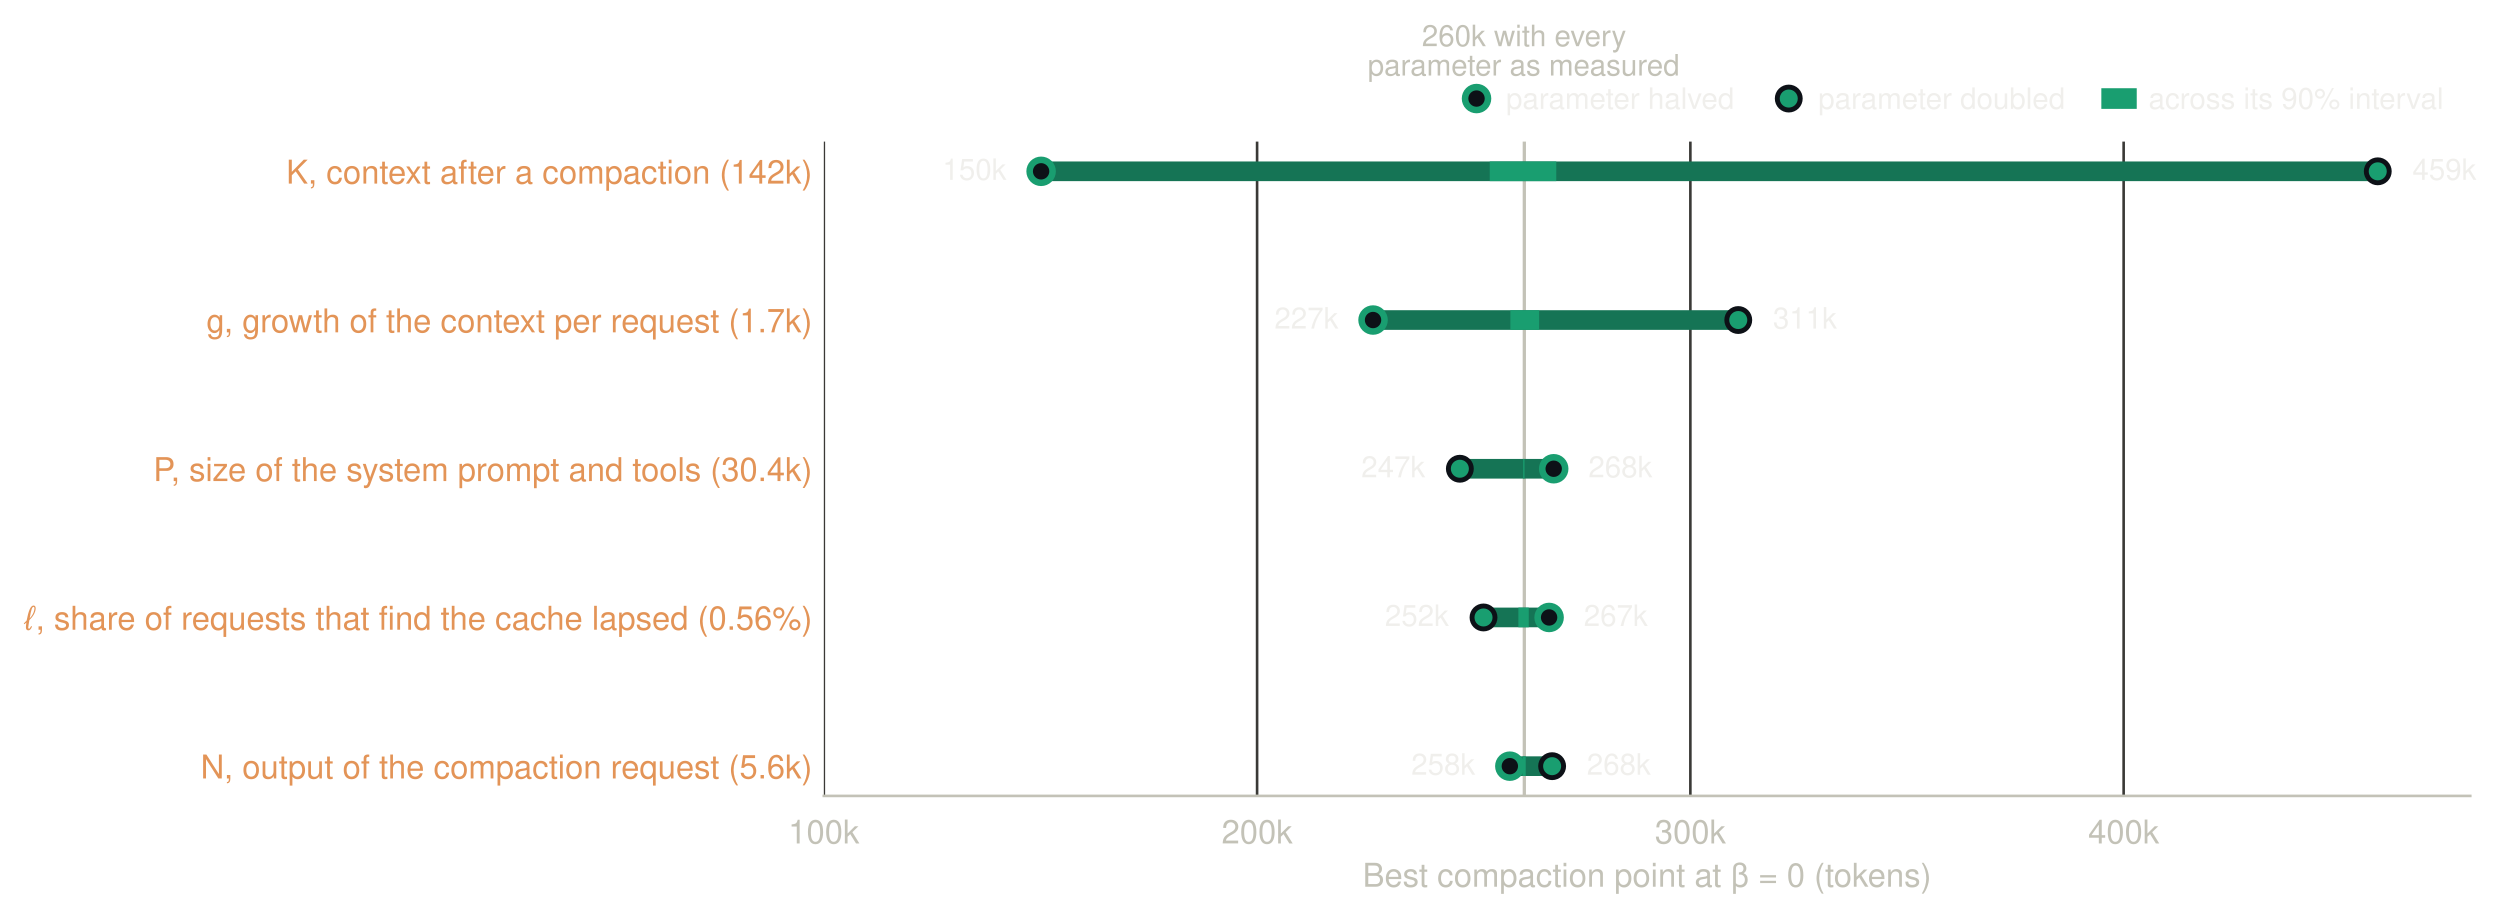
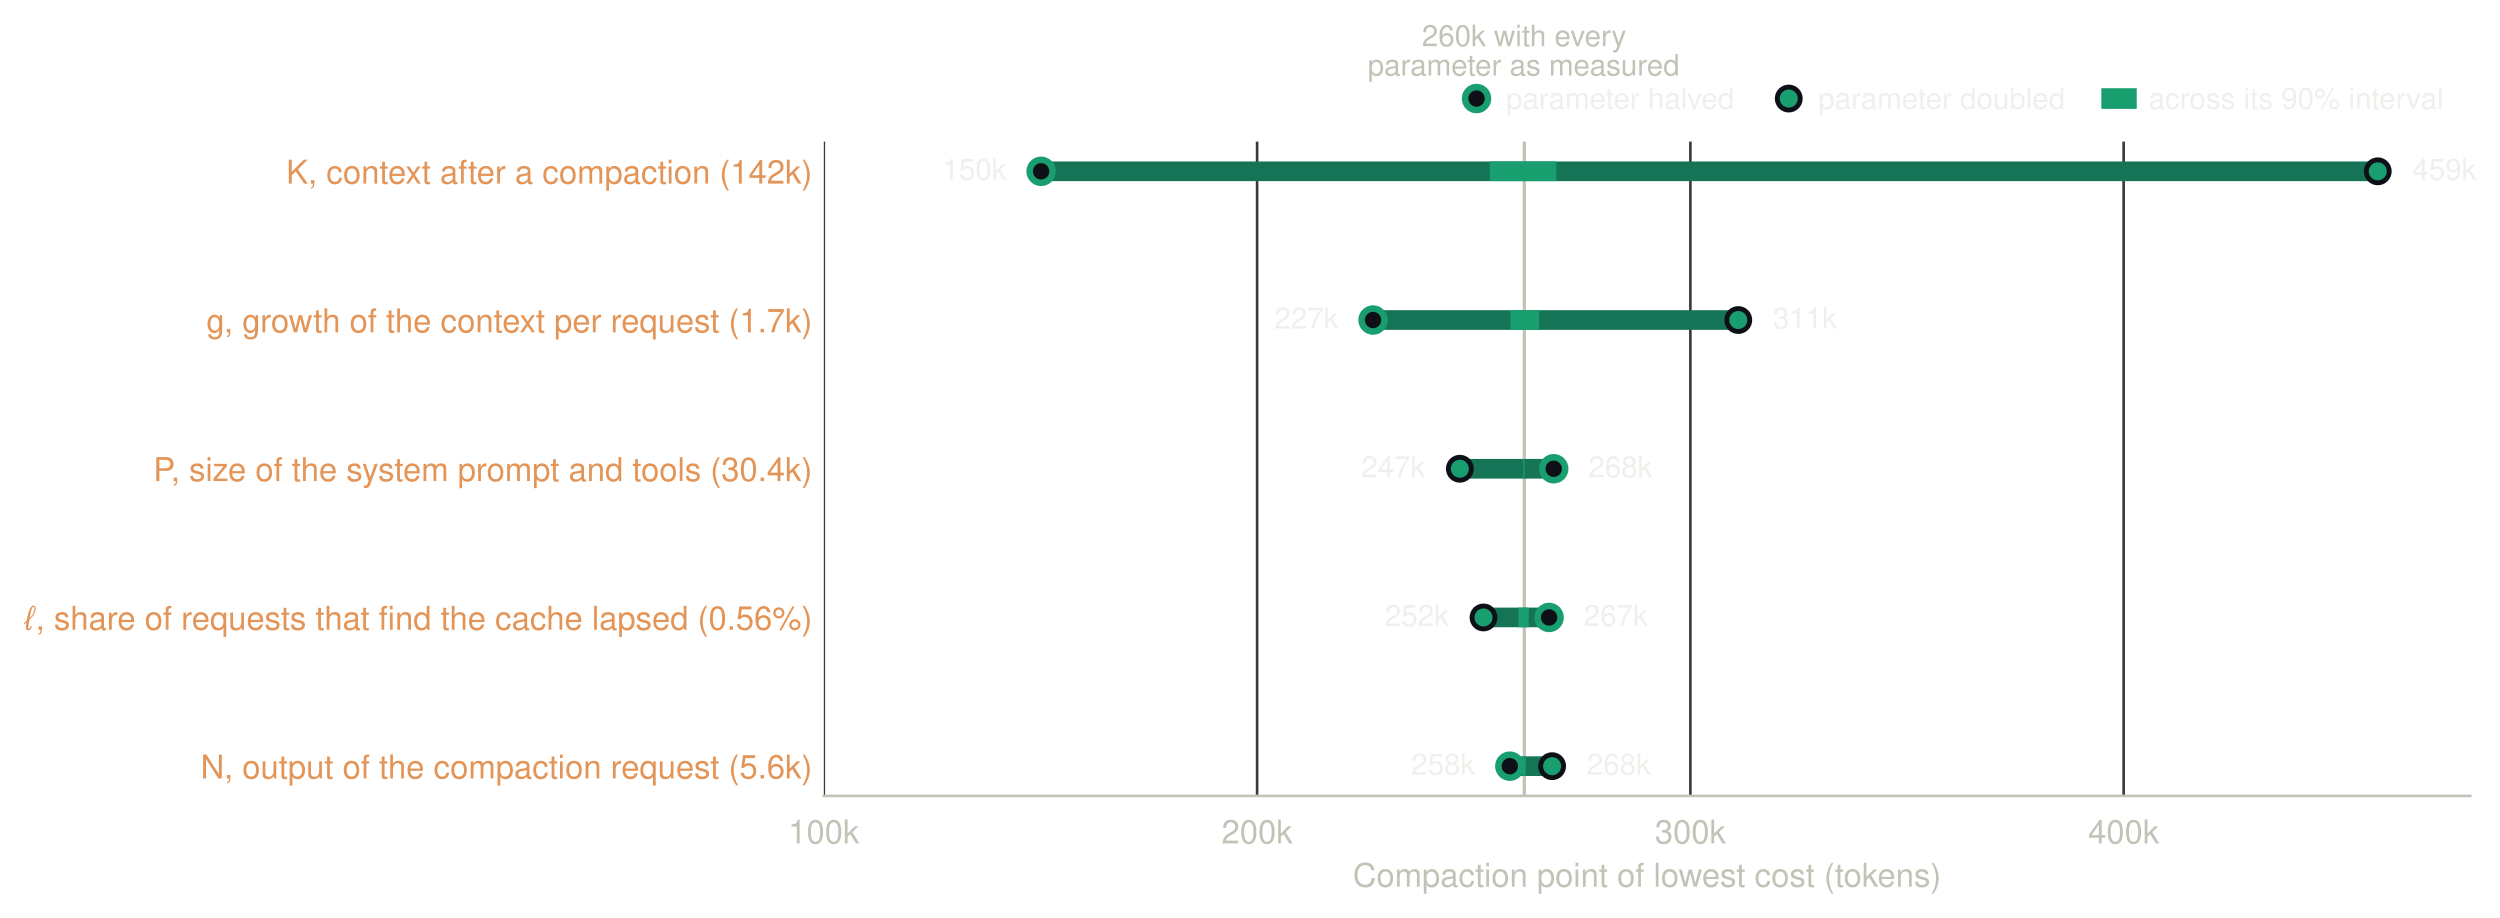
<svg xmlns="http://www.w3.org/2000/svg" xmlns:xlink="http://www.w3.org/1999/xlink" width="762.547pt" height="279.753pt" viewBox="0 0 762.547 279.753" version="1.1">
  <defs>
    <style type="text/css">*{stroke-linejoin: round; stroke-linecap: butt}</style>
  </defs>
  <g id="figure_1">
    <g id="patch_1">
      <path d="M -0 279.753  L 762.547 279.753  L 762.547 0  L -0 0  L -0 279.753  z " style="fill: none" />
    </g>
    <g id="axes_1">
      <g id="patch_2">
        <path d="M 251.278 242.769  L 753.478 242.769  L 753.478 43.185  L 251.278 43.185  L 251.278 242.769  z " style="fill: none" />
      </g>
      <g id="matplotlib.axis_1">
        <g id="xtick_1">
          <g id="line2d_1">
            <path d="M 251.278 242.769  L 251.278 43.185  " clip-path="url(#pd8c3c93a73)" style="fill: none; stroke: #3a3936; stroke-width: 0.8; stroke-linecap: square" />
          </g>
          <g id="line2d_2" />
          <g id="text_1">
            <text style="font-size: 10px; font-family: 'Helvetica', 'Arial', 'DejaVu Sans'; text-anchor: middle; fill: #c3c2b7" x="251.278" y="257.269" transform="rotate(-0 251.2781 257.2694)">100k</text>
          </g>
        </g>
        <g id="xtick_2">
          <g id="line2d_3">
            <path d="M 383.436 242.769  L 383.436 43.185  " clip-path="url(#pd8c3c93a73)" style="fill: none; stroke: #3a3936; stroke-width: 0.8; stroke-linecap: square" />
          </g>
          <g id="line2d_4" />
          <g id="text_2">
            <text style="font-size: 10px; font-family: 'Helvetica', 'Arial', 'DejaVu Sans'; text-anchor: middle; fill: #c3c2b7" x="383.436" y="257.269" transform="rotate(-0 383.436 257.2694)">200k</text>
          </g>
        </g>
        <g id="xtick_3">
          <g id="line2d_5">
            <path d="M 515.594 242.769  L 515.594 43.185  " clip-path="url(#pd8c3c93a73)" style="fill: none; stroke: #3a3936; stroke-width: 0.8; stroke-linecap: square" />
          </g>
          <g id="line2d_6" />
          <g id="text_3">
            <text style="font-size: 10px; font-family: 'Helvetica', 'Arial', 'DejaVu Sans'; text-anchor: middle; fill: #c3c2b7" x="515.594" y="257.269" transform="rotate(-0 515.5939 257.2694)">300k</text>
          </g>
        </g>
        <g id="xtick_4">
          <g id="line2d_7">
            <path d="M 647.752 242.769  L 647.752 43.185  " clip-path="url(#pd8c3c93a73)" style="fill: none; stroke: #3a3936; stroke-width: 0.8; stroke-linecap: square" />
          </g>
          <g id="line2d_8" />
          <g id="text_4">
            <text style="font-size: 10px; font-family: 'Helvetica', 'Arial', 'DejaVu Sans'; text-anchor: middle; fill: #c3c2b7" x="647.752" y="257.269" transform="rotate(-0 647.7518 257.2694)">400k</text>
          </g>
        </g>
        <g id="text_5">
-           <text style="font-size: 10px; font-family: 'Helvetica', 'Arial', 'DejaVu Sans'; text-anchor: middle; fill: #c3c2b7" x="502.378" y="270.469" transform="rotate(-0 502.3781 270.4687)">Best compaction point at β = 0 (tokens)</text>
+           <text style="font-size: 10px; font-family: 'Helvetica', 'Arial', 'DejaVu Sans'; text-anchor: middle; fill: #c3c2b7" x="502.378" y="270.469" transform="rotate(-0 502.3781 270.4687)">Compaction point of lowest cost (tokens)</text>
        </g>
      </g>
      <g id="matplotlib.axis_2">
        <g id="ytick_1">
          <g id="line2d_9" />
          <g id="text_6">
            <text style="font-size: 10px; font-family: 'Helvetica', 'Arial', 'DejaVu Sans'; text-anchor: end; fill: #e39457" x="247.778" y="237.447" transform="rotate(-0 247.7781 237.4474)">N, output of the compaction request (5.6k)</text>
          </g>
        </g>
        <g id="ytick_2">
          <g id="line2d_10" />
          <g id="text_7">
            <text style="font-size: 10px; font-family: 'Helvetica', 'Arial', 'DejaVu Sans'; text-anchor: end; fill: #e39457" x="247.778" y="192.087" transform="rotate(-0 247.7781 192.0874)">ℓ, share of requests that find the cache lapsed (0.56%)</text>
          </g>
        </g>
        <g id="ytick_3">
          <g id="line2d_11" />
          <g id="text_8">
            <text style="font-size: 10px; font-family: 'Helvetica', 'Arial', 'DejaVu Sans'; text-anchor: end; fill: #e39457" x="247.778" y="146.727" transform="rotate(-0 247.7781 146.7274)">P, size of the system prompt and tools (30.4k)</text>
          </g>
        </g>
        <g id="ytick_4">
          <g id="line2d_12" />
          <g id="text_9">
            <text style="font-size: 10px; font-family: 'Helvetica', 'Arial', 'DejaVu Sans'; text-anchor: end; fill: #e39457" x="247.778" y="101.367" transform="rotate(-0 247.7781 101.3674)">g, growth of the context per request (1.7k)</text>
          </g>
        </g>
        <g id="ytick_5">
          <g id="line2d_13" />
          <g id="text_10">
            <text style="font-size: 10px; font-family: 'Helvetica', 'Arial', 'DejaVu Sans'; text-anchor: end; fill: #e39457" x="247.778" y="56.007" transform="rotate(-0 247.7781 56.00744)">K, context after a compaction (142k)</text>
          </g>
        </g>
      </g>
      <g id="line2d_14">
        <path d="M 464.946 242.769  L 464.946 43.185  " clip-path="url(#pd8c3c93a73)" style="fill: none; stroke: #c3c2b7; stroke-linecap: square" />
      </g>
      <g id="sens-N" aria-label="N, output of the compaction request (5.6k): 258k at half, 268k at twice, 261–262k across its 90% interval">
        <path d="M 460.53 233.697  L 473.427 233.697  " clip-path="url(#pd8c3c93a73)" style="fill: none; stroke: #157455; stroke-width: 6" />
      </g>
      <g id="line2d_15">
        <path d="M 464.386 233.697  L 465.376 233.697  " clip-path="url(#pd8c3c93a73)" style="fill: none; stroke: #199e70; stroke-width: 6" />
      </g>
      <g id="sens-lapse" aria-label="ℓ, share of requests that find the cache lapsed (0.56%): 267k at half, 252k at twice, 260–263k across its 90% interval">
        <path d="M 472.505 188.337  L 452.499 188.337  " clip-path="url(#pd8c3c93a73)" style="fill: none; stroke: #157455; stroke-width: 6" />
      </g>
      <g id="line2d_16">
        <path d="M 463.132 188.337  L 466.299 188.337  " clip-path="url(#pd8c3c93a73)" style="fill: none; stroke: #199e70; stroke-width: 6" />
      </g>
      <g id="sens-P" aria-label="P, size of the system prompt and tools (30.4k): 268k at half, 247k at twice, 261–262k across its 90% interval">
        <path d="M 473.909 142.977  L 445.284 142.977  " clip-path="url(#pd8c3c93a73)" style="fill: none; stroke: #157455; stroke-width: 6" />
      </g>
      <g id="line2d_17">
        <path d="M 464.612 142.977  L 464.996 142.977  " clip-path="url(#pd8c3c93a73)" style="fill: none; stroke: #199e70; stroke-width: 6" />
      </g>
      <g id="sens-g" aria-label="g, growth of the context per request (1.7k): 227k at half, 311k at twice, 258–265k across its 90% interval">
        <path d="M 418.803 97.617  L 530.203 97.617  " clip-path="url(#pd8c3c93a73)" style="fill: none; stroke: #157455; stroke-width: 6" />
      </g>
      <g id="line2d_18">
        <path d="M 460.686 97.617  L 469.47 97.617  " clip-path="url(#pd8c3c93a73)" style="fill: none; stroke: #199e70; stroke-width: 6" />
      </g>
      <g id="sens-K" aria-label="K, context after a compaction (142k): 150k at half, 459k at twice, 254–269k across its 90% interval">
        <path d="M 317.557 52.257  L 725.26 52.257  " clip-path="url(#pd8c3c93a73)" style="fill: none; stroke: #157455; stroke-width: 6" />
      </g>
      <g id="line2d_19">
        <path d="M 454.4 52.257  L 474.686 52.257  " clip-path="url(#pd8c3c93a73)" style="fill: none; stroke: #199e70; stroke-width: 6" />
      </g>
      <g id="patch_3">
        <path d="M 251.278 242.769  L 753.478 242.769  " style="fill: none; stroke: #c3c2b7; stroke-width: 0.8; stroke-linejoin: miter; stroke-linecap: square" />
      </g>
      <g id="line2d_20">
        <defs>
          <path id="mfe9e4061ee" d="M 0 3.5  C 0.928 3.5 1.819 3.131 2.475 2.475  C 3.131 1.819 3.5 0.928 3.5 0  C 3.5 -0.928 3.131 -1.819 2.475 -2.475  C 1.819 -3.131 0.928 -3.5 0 -3.5  C -0.928 -3.5 -1.819 -3.131 -2.475 -2.475  C -3.131 -1.819 -3.5 -0.928 -3.5 0  C -3.5 0.928 -3.131 1.819 -2.475 2.475  C -1.819 3.131 -0.928 3.5 0 3.5  z " style="stroke: #199e70; stroke-width: 2" />
        </defs>
        <g clip-path="url(#pd8c3c93a73)">
          <use xlink:href="#mfe9e4061ee" x="460.53" y="233.697" style="fill: #0d1117; stroke: #199e70; stroke-width: 2" />
        </g>
      </g>
      <g id="line2d_21">
        <defs>
          <path id="m316f82e623" d="M 0 3.5  C 0.928 3.5 1.819 3.131 2.475 2.475  C 3.131 1.819 3.5 0.928 3.5 0  C 3.5 -0.928 3.131 -1.819 2.475 -2.475  C 1.819 -3.131 0.928 -3.5 0 -3.5  C -0.928 -3.5 -1.819 -3.131 -2.475 -2.475  C -3.131 -1.819 -3.5 -0.928 -3.5 0  C -3.5 0.928 -3.131 1.819 -2.475 2.475  C -1.819 3.131 -0.928 3.5 0 3.5  z " style="stroke: #0d1117; stroke-width: 1.5" />
        </defs>
        <g clip-path="url(#pd8c3c93a73)">
          <use xlink:href="#m316f82e623" x="473.427" y="233.697" style="fill: #199e70; stroke: #0d1117; stroke-width: 1.5" />
        </g>
      </g>
      <g id="text_11">
        <text style="font-size: 9px; font-family: 'Helvetica', 'Arial', 'DejaVu Sans'; text-anchor: end; fill: #f0efec" x="449.957" y="236.308" transform="rotate(-0 449.9574 236.3078)">258k</text>
      </g>
      <g id="text_12">
        <text style="font-size: 9px; font-family: 'Helvetica', 'Arial', 'DejaVu Sans'; text-anchor: start; fill: #f0efec" x="483.999" y="236.308" transform="rotate(-0 483.9993 236.3078)">268k</text>
      </g>
      <g id="line2d_22">
        <g clip-path="url(#pd8c3c93a73)">
          <use xlink:href="#mfe9e4061ee" x="472.505" y="188.337" style="fill: #0d1117; stroke: #199e70; stroke-width: 2" />
        </g>
      </g>
      <g id="line2d_23">
        <g clip-path="url(#pd8c3c93a73)">
          <use xlink:href="#m316f82e623" x="452.499" y="188.337" style="fill: #199e70; stroke: #0d1117; stroke-width: 1.5" />
        </g>
      </g>
      <g id="text_13">
        <text style="font-size: 9px; font-family: 'Helvetica', 'Arial', 'DejaVu Sans'; text-anchor: end; fill: #f0efec" x="441.927" y="190.948" transform="rotate(-0 441.9266 190.9478)">252k</text>
      </g>
      <g id="text_14">
        <text style="font-size: 9px; font-family: 'Helvetica', 'Arial', 'DejaVu Sans'; text-anchor: start; fill: #f0efec" x="483.077" y="190.948" transform="rotate(-0 483.0773 190.9478)">267k</text>
      </g>
      <g id="line2d_24">
        <g clip-path="url(#pd8c3c93a73)">
          <use xlink:href="#mfe9e4061ee" x="473.909" y="142.977" style="fill: #0d1117; stroke: #199e70; stroke-width: 2" />
        </g>
      </g>
      <g id="line2d_25">
        <g clip-path="url(#pd8c3c93a73)">
          <use xlink:href="#m316f82e623" x="445.284" y="142.977" style="fill: #199e70; stroke: #0d1117; stroke-width: 1.5" />
        </g>
      </g>
      <g id="text_15">
        <text style="font-size: 9px; font-family: 'Helvetica', 'Arial', 'DejaVu Sans'; text-anchor: end; fill: #f0efec" x="434.711" y="145.588" transform="rotate(-0 434.7109 145.5878)">247k</text>
      </g>
      <g id="text_16">
        <text style="font-size: 9px; font-family: 'Helvetica', 'Arial', 'DejaVu Sans'; text-anchor: start; fill: #f0efec" x="484.482" y="145.588" transform="rotate(-0 484.4818 145.5878)">268k</text>
      </g>
      <g id="line2d_26">
        <g clip-path="url(#pd8c3c93a73)">
          <use xlink:href="#mfe9e4061ee" x="418.803" y="97.617" style="fill: #0d1117; stroke: #199e70; stroke-width: 2" />
        </g>
      </g>
      <g id="line2d_27">
        <g clip-path="url(#pd8c3c93a73)">
          <use xlink:href="#m316f82e623" x="530.203" y="97.617" style="fill: #199e70; stroke: #0d1117; stroke-width: 1.5" />
        </g>
      </g>
      <g id="text_17">
        <text style="font-size: 9px; font-family: 'Helvetica', 'Arial', 'DejaVu Sans'; text-anchor: end; fill: #f0efec" x="408.23" y="100.228" transform="rotate(-0 408.23 100.2278)">227k</text>
      </g>
      <g id="text_18">
        <text style="font-size: 9px; font-family: 'Helvetica', 'Arial', 'DejaVu Sans'; text-anchor: start; fill: #f0efec" x="540.776" y="100.228" transform="rotate(-0 540.7759 100.2278)">311k</text>
      </g>
      <g id="line2d_28">
        <g clip-path="url(#pd8c3c93a73)">
          <use xlink:href="#mfe9e4061ee" x="317.557" y="52.257" style="fill: #0d1117; stroke: #199e70; stroke-width: 2" />
        </g>
      </g>
      <g id="line2d_29">
        <g clip-path="url(#pd8c3c93a73)">
          <use xlink:href="#m316f82e623" x="725.26" y="52.257" style="fill: #199e70; stroke: #0d1117; stroke-width: 1.5" />
        </g>
      </g>
      <g id="text_19">
        <text style="font-size: 9px; font-family: 'Helvetica', 'Arial', 'DejaVu Sans'; text-anchor: end; fill: #f0efec" x="306.985" y="54.868" transform="rotate(-0 306.9845 54.8678)">150k</text>
      </g>
      <g id="text_20">
        <text style="font-size: 9px; font-family: 'Helvetica', 'Arial', 'DejaVu Sans'; text-anchor: start; fill: #f0efec" x="735.833" y="54.868" transform="rotate(-0 735.8327 54.8678)">459k</text>
      </g>
      <g id="text_21">
        <text style="font-size: 9px; font-family: 'Helvetica', 'Arial', 'DejaVu Sans'; fill: #c3c2b7" transform="translate(433.6832 14.08403)">260k with every</text>
        <text style="font-size: 9px; font-family: 'Helvetica', 'Arial', 'DejaVu Sans'; fill: #c3c2b7" transform="translate(417.1774 23.03148)">parameter as measured</text>
      </g>
      <g id="legend_1">
        <g id="line2d_30">
          <g>
            <use xlink:href="#mfe9e4061ee" x="450.369" y="30.06" style="fill: #0d1117; stroke: #199e70; stroke-width: 2" />
          </g>
        </g>
        <g id="text_22">
          <text style="font-size: 9px; font-family: 'Helvetica', 'Arial', 'DejaVu Sans'; text-anchor: start; fill: #f0efec" x="459.369" y="33.21" transform="rotate(-0 459.3694 33.20951)">parameter halved</text>
        </g>
        <g id="line2d_31">
          <g>
            <use xlink:href="#m316f82e623" x="545.603" y="30.06" style="fill: #199e70; stroke: #0d1117; stroke-width: 1.5" />
          </g>
        </g>
        <g id="text_23">
          <text style="font-size: 9px; font-family: 'Helvetica', 'Arial', 'DejaVu Sans'; text-anchor: start; fill: #f0efec" x="554.603" y="33.21" transform="rotate(-0 554.6034 33.20951)">parameter doubled</text>
        </g>
        <g id="patch_4">
          <path d="M 640.947 33.21  L 651.747 33.21  L 651.747 26.91  L 640.947 26.91  z " style="fill: #199e70" />
        </g>
        <g id="text_24">
          <text style="font-size: 9px; font-family: 'Helvetica', 'Arial', 'DejaVu Sans'; text-anchor: start; fill: #f0efec" x="655.347" y="33.21" transform="rotate(-0 655.3472 33.20951)">across its 90% interval</text>
        </g>
      </g>
    </g>
  </g>
  <defs>
    <clipPath id="pd8c3c93a73">
      <rect x="251.278" y="43.185" width="502.2" height="199.584" />
    </clipPath>
  </defs>
</svg>
